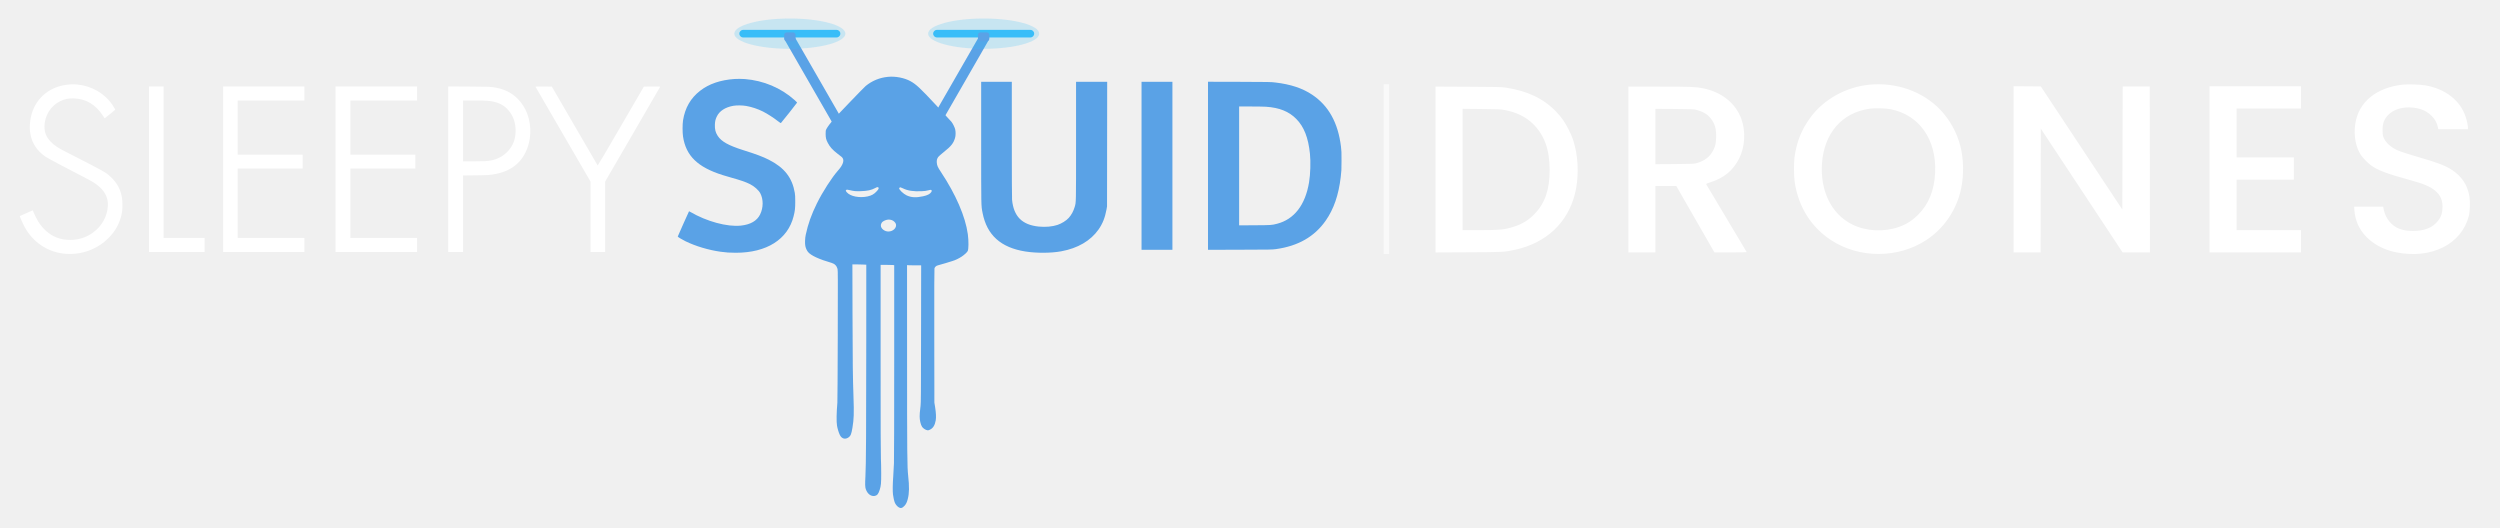
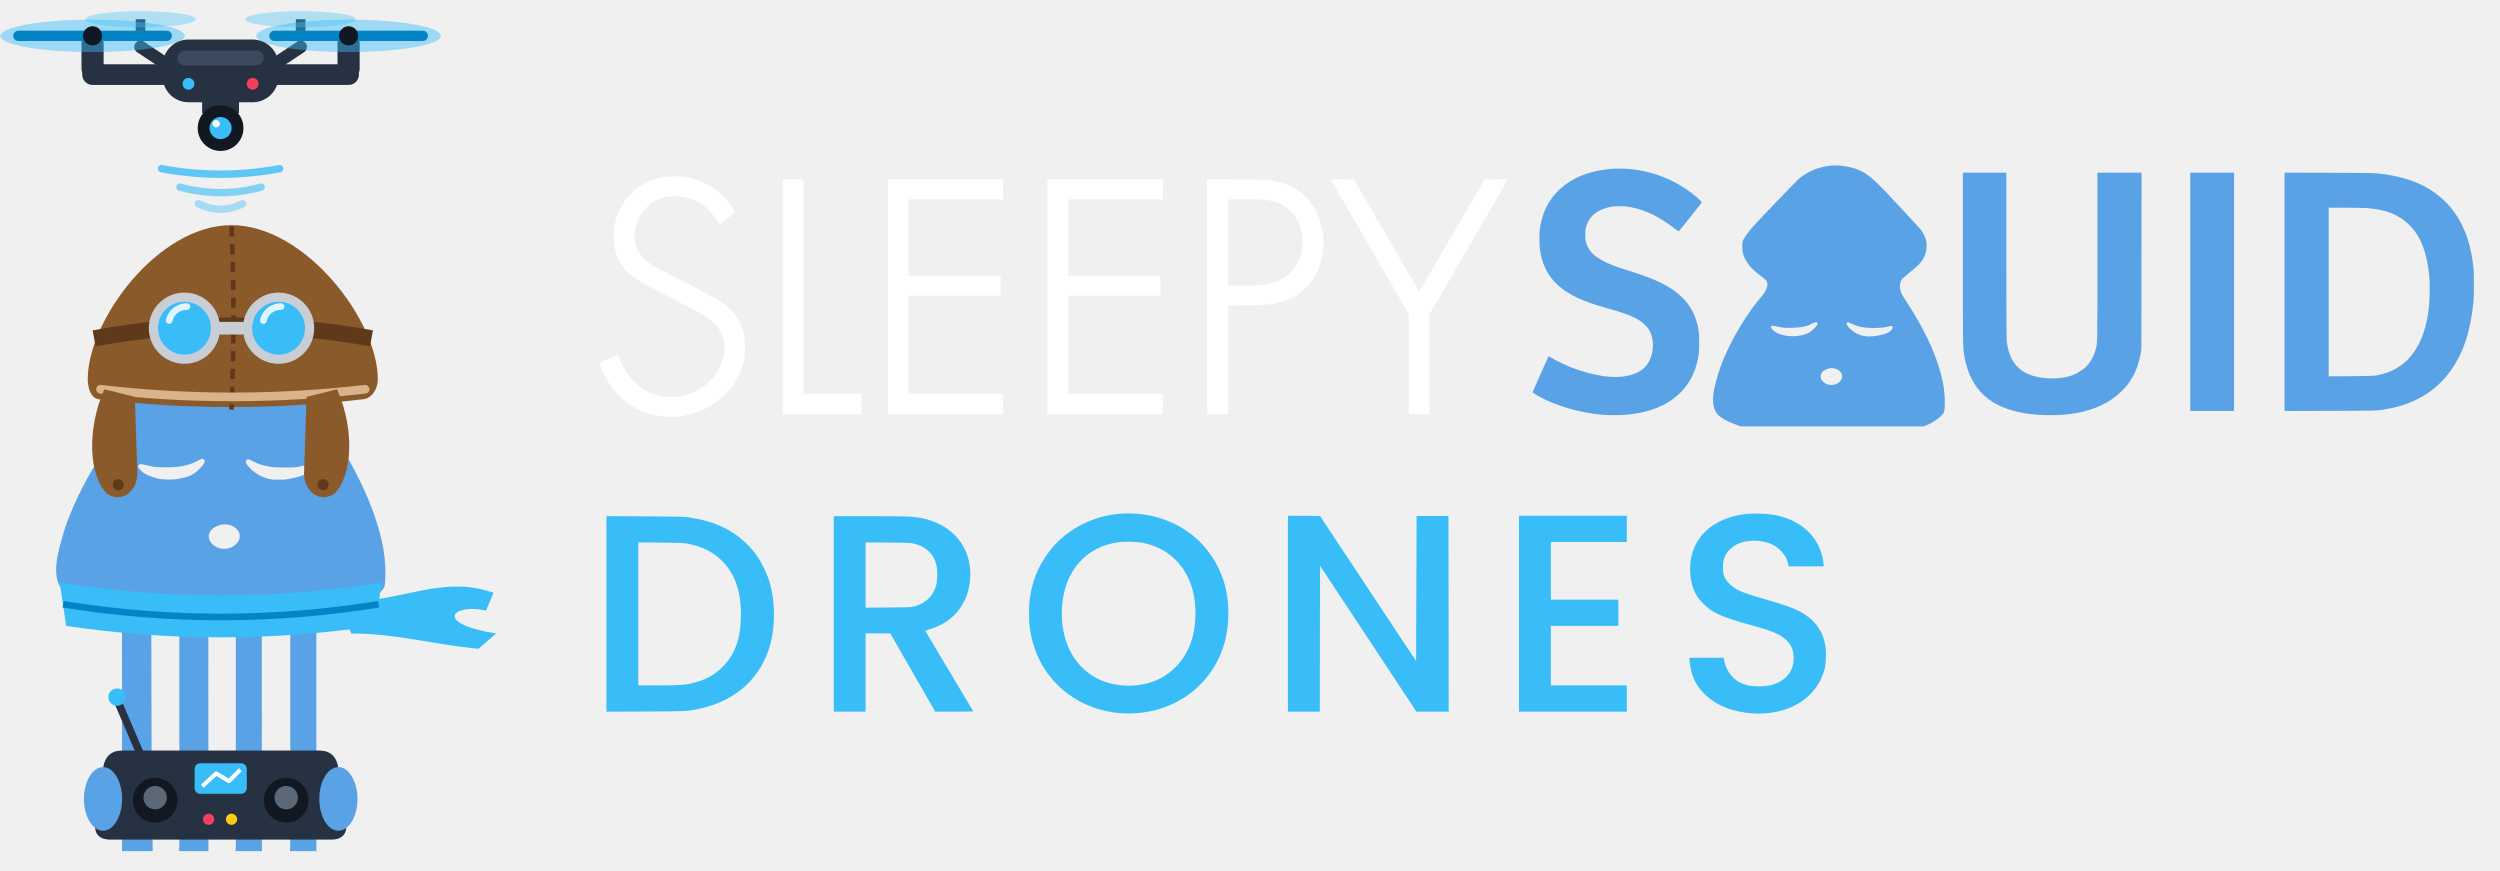
- <svg xmlns="http://www.w3.org/2000/svg" viewBox="-80 -309.95 10117.965 2135.95" width="10118" height="2136">
-   <g transform="translate(0.0,0.0) scale(1)" fill="#FFFFFF">
-     <g transform="translate(0,1746) scale(0.1,-0.1)">
-       <path d="M2030 17143 c-129 -12 -237 -27 -310 -44 -709 -162 -1195 -694 -1294 -1414 -32 -236 -28 -396 14 -597 72 -349 271 -639 596 -867 78 -55 1057 -576 1509 -804 291 -146 429 -226 560 -322 326 -240 481 -530 461 -863 -26 -438 -242 -825 -611 -1092 -262 -189 -575 -290 -903 -290 -226 0 -394 31 -580 105 -279 113 -537 339 -720 631 -61 98 -151 276 -193 382 -17 42 -32 78 -34 80 -2 3 -514 -225 -522 -232 -8 -7 79 -214 142 -341 87 -175 160 -292 272 -430 412 -511 1024 -787 1688 -762 432 17 808 139 1170 380 113 76 176 127 293 241 310 301 492 639 569 1056 26 144 24 477 -5 625 -59 310 -182 544 -402 766 -190 191 -256 233 -905 571 -319 167 -699 362 -845 434 -421 208 -579 311 -737 479 -168 177 -243 362 -243 598 0 436 249 841 629 1028 185 91 348 124 566 116 492 -19 871 -246 1171 -701 37 -55 68 -103 70 -105 2 -2 87 66 189 150 103 85 199 164 213 176 l27 21 -24 49 c-12 26 -50 89 -84 138 -322 476 -836 775 -1436 835 -97 9 -213 11 -291 3z M5230 13710 l0 -3350 1125 0 1125 0 0 285 0 285 -830 0 -830 0 0 3065 0 3065 -295 0 -295 0 0 -3350z M8230 13710 l0 -3350 1645 0 1645 0 0 285 0 285 -1350 0 -1350 0 0 1405 0 1405 1315 0 1315 0 0 280 0 280 -1315 0 -1315 0 0 1095 0 1095 1350 0 1350 0 0 285 0 285 -1645 0 -1645 0 0 -3350z M12780 13710 l0 -3350 1650 0 1650 0 0 285 0 285 -1350 0 -1350 0 0 1405 0 1405 1315 0 1315 0 0 280 0 280 -1315 0 -1315 0 0 1095 0 1095 1350 0 1350 0 0 285 0 285 -1650 0 -1650 0 0 -3350z M17340 13711 l0 -3351 300 0 300 0 0 1549 0 1549 488 5 c508 5 612 12 842 58 711 140 1161 561 1335 1249 130 517 39 1107 -235 1521 -268 404 -628 638 -1115 723 -205 36 -262 39 -1087 43 l-828 4 0 -3350z m1600 2768 c343 -28 590 -130 780 -320 243 -244 361 -565 347 -945 -11 -304 -104 -541 -298 -759 -181 -203 -413 -333 -694 -389 -148 -29 -285 -36 -711 -36 l-424 0 0 1230 0 1230 318 2 c381 4 517 1 682 -13z M20873 17048 c2 -7 505 -874 1116 -1925 l1111 -1913 0 -1425 0 -1425 295 0 295 0 0 1424 0 1424 1110 1911 c611 1051 1113 1917 1116 1926 6 14 -30 15 -326 13 l-331 -3 -932 -1603 c-572 -985 -934 -1597 -938 -1590 -4 7 -424 729 -932 1603 l-924 1590 -333 3 c-264 2 -331 0 -327 -10z" />
+ <svg xmlns="http://www.w3.org/2000/svg" viewBox="0 0 2873 1000" width="2873" height="1000">
+   <g transform="translate(64.3,271.9) scale(0.2924)">
+     <defs>
+       <clipPath id="cdrones">
+         <rect x="-500" y="-2000" width="3000" height="4415" />
+       </clipPath>
+     </defs>
+     <g clip-path="url(#cdrones)">
+       <g fill="#5AA2E6">
+         <g transform="translate(0,3417) scale(0.1,-0.1)">
+           <path d="M6715 34159 c-194 -9 -316 -24 -493 -60 -565 -114 -1065 -365 -1505 -754 -72 -63 -2250 -2338 -2403 -2510 -362 -405 -600 -744 -658 -935 -26 -84 -32 -329 -13 -460 51 -334 208 -645 487 -965 47 -54 124 -132 172 -175 77 -68 404 -325 570 -447 118 -87 178 -197 178 -325 0 -226 -156 -508 -470 -848 -248 -269 -807 -1080 -1168 -1695 -518 -881 -961 -1882 -1165 -2630 -180 -658 -221 -864 -237 -1170 -26 -526 122 -875 470 -1100 131 -85 475 -265 590 -309 394 -149 733 -264 930 -316 244 -65 324 -103 423 -206 64 -67 121 -158 150 -244 l22 -65 3 -5135 c3 -5055 2 -5138 -17 -5355 -11 -121 -23 -283 -26 -360 -3 -77 -15 -275 -26 -440 -24 -338 -28 -751 -10 -945 37 -403 208 -918 357 -1079 75 -81 157 -122 257 -129 140 -9 273 43 378 148 111 112 158 221 208 485 60 314 103 629 133 980 16 191 16 927 0 1290 -34 766 -61 2017 -82 3810 -6 451 -13 2232 -17 3958 l-6 3138 409 -6 c225 -3 473 -8 552 -11 l142 -6 0 -7677 c0 -8251 2 -7881 -50 -8971 -11 -228 -23 -505 -26 -615 -15 -451 50 -654 284 -897 142 -148 317 -200 512 -154 66 16 81 25 128 70 93 89 143 175 195 337 79 243 105 380 138 714 5 61 13 283 16 495 4 312 1 467 -17 820 -14 286 -25 673 -30 1130 -5 382 -9 3853 -9 7713 l-1 7017 158 0 c86 0 329 -3 540 -7 l382 -6 0 -7621 c0 -8268 1 -8032 -55 -8891 -14 -214 -30 -437 -35 -495 -32 -352 -40 -810 -20 -1050 29 -333 122 -717 208 -860 112 -184 274 -318 404 -336 79 -11 198 54 298 162 54 58 130 163 158 219 34 69 100 265 131 390 56 228 72 371 78 700 6 333 -3 476 -62 1045 -19 179 -39 381 -45 450 -6 69 -16 177 -22 240 -9 87 -13 2050 -15 8073 l-3 7959 397 -6 c219 -4 471 -9 561 -12 l162 -6 0 -5137 c-1 -5568 1 -5433 -55 -6011 -14 -146 -32 -319 -40 -385 -22 -172 -31 -526 -16 -655 29 -253 114 -506 211 -629 115 -145 346 -258 474 -231 170 35 348 181 440 360 93 180 141 362 156 595 14 219 1 369 -70 855 -83 567 -75 -75 -75 5780 l0 5215 26 56 c55 118 137 176 291 210 138 30 346 89 598 170 124 39 277 87 340 106 258 77 350 107 440 145 387 164 789 454 944 680 45 66 50 89 67 320 24 327 1 781 -60 1158 -225 1393 -990 3119 -2152 4850 -191 286 -219 341 -266 527 -24 90 -28 129 -28 238 0 119 3 137 29 210 35 96 82 173 145 239 25 27 201 173 391 324 511 409 613 516 754 792 128 251 166 385 173 615 4 109 1 179 -11 257 -37 248 -161 525 -331 738 -96 120 -2144 2313 -2283 2445 -127 120 -382 348 -527 471 -156 133 -400 280 -630 381 -250 109 -502 181 -780 222 -132 19 -415 43 -473 39 -15 -1 -94 -5 -177 -9z m-925 -8734 c111 -57 70 -164 -154 -393 -127 -130 -274 -228 -433 -288 -90 -34 -345 -90 -498 -110 -174 -22 -490 -15 -650 15 -150 28 -347 96 -491 169 -135 69 -179 104 -270 210 -76 89 -83 124 -35 173 38 38 57 37 255 -7 391 -88 377 -86 681 -91 333 -6 531 6 751 46 277 50 419 100 683 241 103 54 117 58 161 35z m1909 -64 c236 -131 470 -204 800 -248 101 -14 203 -17 511 -17 432 0 434 1 738 76 127 31 212 48 228 44 14 -4 37 -18 50 -31 38 -38 33 -90 -17 -164 -124 -186 -329 -276 -849 -373 -166 -31 -187 -33 -410 -32 -207 0 -248 2 -345 23 -284 60 -528 189 -736 389 -198 189 -250 296 -178 363 48 45 83 40 208 -30z m-889 -2521 c177 -46 320 -153 383 -288 26 -57 31 -78 31 -147 0 -89 -24 -169 -71 -233 -120 -164 -277 -253 -483 -272 -111 -10 -206 4 -306 44 -360 146 -470 501 -226 728 90 83 256 162 382 181 75 12 220 5 290 -13z" />
+         </g>
+       </g>
+       <circle cx="317" cy="2414" r="57" fill="#5AA2E6" />
+       <circle cx="541" cy="2414" r="57" fill="#5AA2E6" />
+       <circle cx="757" cy="2414" r="51" fill="#5AA2E6" />
+       <circle cx="971" cy="2414" r="51" fill="#5AA2E6" />
+       <g transform="translate(647 -470) scale(1.45) translate(-647 470)">
+         <line x1="430" y1="-685" x2="430" y2="-735" stroke="#263241" stroke-width="26" />
+         <ellipse cx="430" cy="-735" rx="150" ry="22" fill="#38BDF8" opacity="0.35" />
+         <line x1="864" y1="-685" x2="864" y2="-735" stroke="#263241" stroke-width="26" />
+         <ellipse cx="864" cy="-735" rx="150" ry="22" fill="#38BDF8" opacity="0.35" />
+         <path d="M300 -585 L994 -585" stroke="#263241" stroke-width="56" stroke-linecap="round" />
+         <path d="M430 -660 L520 -600 M864 -660 L774 -600" stroke="#263241" stroke-width="34" stroke-linecap="round" />
+         <rect x="270" y="-690" width="60" height="110" rx="20" fill="#263241" />
+         <ellipse cx="300" cy="-690" rx="250" ry="44" fill="#38BDF8" opacity=".45" />
+         <rect x="85" y="-704" width="430" height="28" rx="14" fill="#0284C7" />
+         <circle cx="300" cy="-690" r="26" fill="#111821" />
+         <rect x="964" y="-690" width="60" height="110" rx="20" fill="#263241" />
+         <ellipse cx="994" cy="-690" rx="250" ry="44" fill="#38BDF8" opacity=".45" />
+         <rect x="779" y="-704" width="430" height="28" rx="14" fill="#0284C7" />
+         <circle cx="994" cy="-690" r="26" fill="#111821" />
+         <rect x="490" y="-680" width="314" height="170" rx="70" fill="#263241" />
+         <rect x="530" y="-650" width="234" height="40" rx="20" fill="#3B4A5E" />
+         <circle cx="560" cy="-560" r="16" fill="#38BDF8" />
+         <circle cx="734" cy="-560" r="16" fill="#F43F5E" />
+         <rect x="597" y="-520" width="100" height="40" fill="#263241" />
+         <circle cx="647" cy="-440" r="62" fill="#111821" />
+         <circle cx="647" cy="-440" r="30" fill="#38BDF8" />
+         <circle cx="635" cy="-452" r="10" fill="#fff" />
+         <path d="M487 -330 Q647 -300 807 -330" stroke="#38BDF8" stroke-width="20" fill="none" stroke-linecap="round" opacity="0.8" />
+         <path d="M537 -280 Q647 -250 757 -280" stroke="#38BDF8" stroke-width="20" fill="none" stroke-linecap="round" opacity="0.6" />
+         <path d="M587 -235 Q647 -205 707 -235" stroke="#38BDF8" stroke-width="20" fill="none" stroke-linecap="round" opacity="0.4" />
+       </g>
+       <path d="M125 560 C125 330 400 -45 690 -45 C980 -45 1265 330 1265 560 C1265 600 1240 640 1200 640 Q690 700 175 640 C140 640 125 600 125 560 Z" fill="#8B5A2B" />
+       <path d="M690 -40 Q705 300 690 680" stroke="#5E3A1A" stroke-width="18" fill="none" stroke-dasharray="40 30" />
+       <path d="M175 600 Q690 660 1215 600" stroke="#D9B48A" stroke-width="34" fill="none" stroke-linecap="round" />
+       <path d="M190 600 C120 760 130 940 200 1010 C260 1050 320 1000 320 930 L310 630 Z" fill="#8B5A2B" />
+       <circle cx="245" cy="975" r="22" fill="#5E3A1A" />
+       <path d="M1105 600 C1175 760 1165 940 1095 1010 C1035 1050 975 1000 975 930 L985 630 Z" fill="#8B5A2B" />
+       <circle cx="1050" cy="975" r="22" fill="#5E3A1A" />
+       <path d="M150 400 Q690 300 1240 400" stroke="#5E3A1A" stroke-width="64" fill="none" />
+       <circle cx="505" cy="360" r="140" fill="#C9CED6" />
+       <circle cx="505" cy="360" r="104" fill="#38BDF8" />
+       <path d="M445 330 A70 70 0 0 1 515 275" stroke="#fff" stroke-width="26" fill="none" stroke-linecap="round" opacity=".85" />
+       <circle cx="875" cy="360" r="140" fill="#C9CED6" />
+       <circle cx="875" cy="360" r="104" fill="#38BDF8" />
+       <path d="M815 330 A70 70 0 0 1 885 275" stroke="#fff" stroke-width="26" fill="none" stroke-linecap="round" opacity=".85" />
+       <rect x="630" y="335" width="120" height="50" rx="20" fill="#C9CED6" />
+       <path d="M1120 1440 C1380 1430 1520 1330 1720 1400 L1690 1470 C1560 1440 1480 1520 1730 1560 L1660 1620 C1460 1600 1340 1560 1160 1560 Z" fill="#38BDF8" />
+       <path d="M15 1360 Q647 1460 1280 1360 L1255 1530 Q647 1620 40 1530 Z" fill="#38BDF8" />
+       <path d="M28 1445 Q647 1545 1268 1445" stroke="#0284C7" stroke-width="26" fill="none" />
+       <line x1="330" y1="2030" x2="240" y2="1820" stroke="#263241" stroke-width="30" stroke-linecap="round" />
+       <circle cx="240" cy="1810" r="34" fill="#38BDF8" />
+       <path d="M260 2020 H1035 Q1100 2020 1110 2090 L1140 2300 Q1150 2370 1080 2370 H215 Q145 2370 155 2300 L185 2090 Q195 2020 260 2020 Z" fill="#263241" />
+       <rect x="545" y="2070" width="205" height="120" rx="22" fill="#38BDF8" />
+       <path d="M575 2160 L630 2110 L680 2140 L725 2095" stroke="#fff" stroke-width="16" fill="none" stroke-linejoin="round" />
+       <circle cx="390" cy="2215" r="88" fill="#111821" />
+       <circle cx="390" cy="2205" r="46" fill="#5B6878" />
+       <circle cx="905" cy="2215" r="88" fill="#111821" />
+       <circle cx="905" cy="2205" r="46" fill="#5B6878" />
+       <circle cx="600" cy="2290" r="22" fill="#F43F5E" />
+       <circle cx="690" cy="2290" r="22" fill="#FACC15" />
+       <ellipse cx="185" cy="2210" rx="75" ry="125" fill="#5AA2E6" />
+       <ellipse cx="1110" cy="2210" rx="75" ry="125" fill="#5AA2E6" />
    </g>
  </g>
-   <g transform="translate(0.0,0.0) scale(1)" fill="#5AA2E6">
-     <g transform="translate(0,1746) scale(0.1,-0.1)">
-       <path d="M35139 17450 c-338 -33 -636 -154 -901 -368 -64 -51 -1164 -1195 -1316 -1369 -106 -120 -232 -291 -272 -369 -35 -69 -35 -69 -35 -204 0 -156 18 -228 88 -364 85 -163 195 -286 393 -437 76 -57 152 -116 169 -132 125 -106 72 -302 -147 -547 -250 -281 -627 -867 -858 -1335 -223 -452 -358 -833 -451 -1271 -30 -140 -37 -357 -15 -455 19 -88 60 -177 107 -236 114 -142 451 -298 956 -443 125 -36 206 -119 240 -247 14 -52 15 -347 9 -2673 -4 -1477 -11 -2665 -16 -2730 -36 -435 -41 -774 -14 -941 17 -108 67 -274 112 -368 72 -155 212 -198 347 -109 90 60 122 136 164 389 59 359 67 588 43 1269 -27 781 -34 1316 -39 3298 l-5 2052 144 0 c80 0 206 -3 281 -7 l137 -6 -1 -3141 c-1 -3586 -9 -4982 -34 -5431 -17 -321 -14 -427 16 -514 67 -194 216 -304 369 -271 92 20 142 82 193 245 52 167 62 267 61 665 0 201 -5 471 -12 600 -9 176 -12 1190 -12 4037 l0 3803 223 0 c122 0 246 -3 275 -6 l52 -7 0 -3871 c0 -2334 -4 -3980 -10 -4146 -6 -151 -19 -396 -30 -545 -22 -300 -26 -577 -9 -723 12 -109 49 -268 78 -333 26 -63 91 -141 147 -177 83 -56 147 -41 238 54 62 65 102 145 135 276 61 234 65 501 16 948 -39 355 -44 811 -44 4899 l-1 3623 31 -6 c17 -3 146 -6 286 -6 l254 0 -4 -2767 c-3 -2497 -5 -2782 -20 -2913 -32 -284 -37 -336 -37 -430 0 -157 39 -329 96 -421 39 -62 140 -130 217 -144 29 -6 49 -1 99 23 130 61 204 178 238 376 22 126 13 307 -26 551 l-28 170 -4 2700 c-2 1878 0 2711 8 2736 5 20 27 53 47 72 29 29 52 39 127 58 50 12 170 46 266 76 96 30 220 68 275 85 130 38 265 103 389 185 107 71 214 170 241 224 39 75 41 409 5 679 -98 715 -483 1606 -1090 2521 -130 195 -157 258 -167 386 -7 83 11 152 58 219 16 24 110 107 216 192 307 245 397 355 464 573 30 93 32 259 6 359 -23 86 -95 232 -150 300 -24 30 -296 325 -604 655 -662 711 -821 859 -1053 988 -246 136 -608 207 -911 177z m-383 -4485 c18 -28 -4 -71 -76 -148 -108 -118 -200 -169 -368 -207 -325 -72 -697 1 -838 165 -50 59 -54 78 -21 99 20 14 33 13 127 -8 192 -44 248 -49 452 -43 276 7 434 42 590 127 78 43 113 47 134 15z m994 -31 c190 -93 419 -128 745 -113 125 5 183 13 264 34 82 21 109 25 127 16 29 -13 31 -43 4 -85 -47 -77 -154 -132 -335 -171 -280 -61 -476 -50 -661 37 -132 62 -304 225 -304 288 0 15 31 40 49 40 9 0 59 -21 111 -46z m-460 -1282 c73 -22 153 -98 170 -162 40 -147 -116 -300 -305 -300 -157 0 -304 117 -305 243 0 45 23 103 53 135 36 38 121 81 188 95 72 15 120 13 199 -11z M28930 17363 c-569 -39 -1032 -196 -1390 -473 -388 -299 -615 -692 -697 -1205 -24 -153 -24 -495 1 -655 119 -777 589 -1234 1596 -1554 96 -30 256 -78 355 -105 365 -101 591 -179 756 -262 177 -88 353 -245 421 -375 127 -242 124 -580 -7 -850 -126 -260 -388 -413 -780 -455 -553 -59 -1384 166 -2048 555 -26 16 -49 27 -51 25 -9 -11 -456 -1013 -456 -1023 0 -17 167 -118 315 -191 409 -199 929 -355 1420 -424 208 -30 373 -41 615 -41 1249 0 2105 541 2339 1479 54 212 66 322 66 591 0 192 -4 269 -18 355 -104 615 -423 1023 -1052 1340 -248 125 -503 221 -1040 390 -591 187 -875 345 -1026 573 -90 137 -124 269 -116 456 6 143 24 221 79 333 107 221 338 371 662 430 136 25 378 22 531 -6 227 -41 467 -121 674 -225 182 -92 438 -257 626 -405 85 -66 91 -69 106 -53 48 49 649 808 649 819 0 6 -46 53 -102 104 -545 489 -1257 790 -2012 849 -119 9 -308 11 -416 3z M38910 14810 c0 -2658 -2 -2566 56 -2865 175 -899 737 -1406 1734 -1564 449 -71 1038 -68 1450 8 672 124 1187 425 1509 881 163 230 265 486 323 810 l22 125 3 2523 3 2522 -630 0 -630 0 0 -2386 c0 -2603 3 -2479 -56 -2682 -49 -167 -132 -321 -239 -440 -101 -112 -287 -228 -457 -285 -209 -70 -486 -94 -759 -67 -674 69 -1014 411 -1079 1084 -6 72 -10 899 -10 2443 l0 2333 -620 0 -620 0 0 -2440z M45400 13850 l0 -3400 625 0 625 0 0 3400 0 3400 -625 0 -625 0 0 -3400z M48090 13850 l0 -3401 1298 4 c1261 3 1301 4 1452 25 895 123 1557 501 2010 1147 329 470 525 1035 612 1770 29 246 31 281 32 650 1 350 -1 409 -22 580 -118 968 -501 1657 -1168 2103 -393 262 -874 421 -1489 493 -185 22 -224 23 -1457 27 l-1268 3 0 -3401z m2345 2390 c545 -37 928 -190 1226 -492 314 -317 487 -756 555 -1408 34 -329 19 -825 -36 -1158 -150 -915 -601 -1500 -1295 -1678 -217 -56 -233 -57 -907 -61 l-628 -4 0 2405 0 2406 468 0 c257 0 535 -5 617 -10z" />
+   <g transform="translate(688.9,190.0) scale(0.40268)" fill="#FFFFFF">
+     <defs>
+       <clipPath id="clgray688190">
+         <rect width="5350.0" height="745" />
+       </clipPath>
+     </defs>
+     <g clip-path="url(#clgray688190)">
+       <g transform="translate(0,1746) scale(0.1,-0.1)">
+         <path d="M2030 17143 c-129 -12 -237 -27 -310 -44 -709 -162 -1195 -694 -1294 -1414 -32 -236 -28 -396 14 -597 72 -349 271 -639 596 -867 78 -55 1057 -576 1509 -804 291 -146 429 -226 560 -322 326 -240 481 -530 461 -863 -26 -438 -242 -825 -611 -1092 -262 -189 -575 -290 -903 -290 -226 0 -394 31 -580 105 -279 113 -537 339 -720 631 -61 98 -151 276 -193 382 -17 42 -32 78 -34 80 -2 3 -514 -225 -522 -232 -8 -7 79 -214 142 -341 87 -175 160 -292 272 -430 412 -511 1024 -787 1688 -762 432 17 808 139 1170 380 113 76 176 127 293 241 310 301 492 639 569 1056 26 144 24 477 -5 625 -59 310 -182 544 -402 766 -190 191 -256 233 -905 571 -319 167 -699 362 -845 434 -421 208 -579 311 -737 479 -168 177 -243 362 -243 598 0 436 249 841 629 1028 185 91 348 124 566 116 492 -19 871 -246 1171 -701 37 -55 68 -103 70 -105 2 -2 87 66 189 150 103 85 199 164 213 176 l27 21 -24 49 c-12 26 -50 89 -84 138 -322 476 -836 775 -1436 835 -97 9 -213 11 -291 3z M5230 13710 l0 -3350 1125 0 1125 0 0 285 0 285 -830 0 -830 0 0 3065 0 3065 -295 0 -295 0 0 -3350z M8230 13710 l0 -3350 1645 0 1645 0 0 285 0 285 -1350 0 -1350 0 0 1405 0 1405 1315 0 1315 0 0 280 0 280 -1315 0 -1315 0 0 1095 0 1095 1350 0 1350 0 0 285 0 285 -1645 0 -1645 0 0 -3350z M12780 13710 l0 -3350 1650 0 1650 0 0 285 0 285 -1350 0 -1350 0 0 1405 0 1405 1315 0 1315 0 0 280 0 280 -1315 0 -1315 0 0 1095 0 1095 1350 0 1350 0 0 285 0 285 -1650 0 -1650 0 0 -3350z M17340 13711 l0 -3351 300 0 300 0 0 1549 0 1549 488 5 c508 5 612 12 842 58 711 140 1161 561 1335 1249 130 517 39 1107 -235 1521 -268 404 -628 638 -1115 723 -205 36 -262 39 -1087 43 l-828 4 0 -3350z m1600 2768 c343 -28 590 -130 780 -320 243 -244 361 -565 347 -945 -11 -304 -104 -541 -298 -759 -181 -203 -413 -333 -694 -389 -148 -29 -285 -36 -711 -36 l-424 0 0 1230 0 1230 318 2 c381 4 517 1 682 -13z M20873 17048 c2 -7 505 -874 1116 -1925 l1111 -1913 0 -1425 0 -1425 295 0 295 0 0 1424 0 1424 1110 1911 c611 1051 1113 1917 1116 1926 6 14 -30 15 -326 13 l-331 -3 -932 -1603 c-572 -985 -934 -1597 -938 -1590 -4 7 -424 729 -932 1603 l-924 1590 -333 3 c-264 2 -331 0 -327 -10z" />
+       </g>
    </g>
  </g>
-   <g transform="translate(3178,0) scale(0.511)">
-     <line x1="300" y1="430" x2="-120" y2="-300" stroke="#5AA2E6" stroke-width="80" stroke-linecap="round" />
-     <ellipse cx="-120" cy="-340" rx="440" ry="120" fill="#38BDF8" opacity=".22" />
-     <rect x="-520" y="-370" width="800" height="60" rx="30" fill="#38BDF8" />
-     <rect x="-165" y="-350" width="90" height="70" rx="20" fill="#5AA2E6" />
-     <line x1="995" y1="430" x2="1415" y2="-300" stroke="#5AA2E6" stroke-width="80" stroke-linecap="round" />
-     <ellipse cx="1415" cy="-340" rx="440" ry="120" fill="#38BDF8" opacity=".22" />
-     <rect x="1015" y="-370" width="800" height="60" rx="30" fill="#38BDF8" />
-     <rect x="1370" y="-350" width="90" height="70" rx="20" fill="#5AA2E6" />
+   <g transform="translate(688.9,190.0) scale(0.40268)" fill="#5AA2E6">
+     <defs>
+       <clipPath id="clblue688190">
+         <rect width="5350.0" height="745" />
+       </clipPath>
+     </defs>
+     <g clip-path="url(#clblue688190)">
+       <g transform="translate(0,1746) scale(0.1,-0.1)">
+         <path d="M35139 17450 c-338 -33 -636 -154 -901 -368 -64 -51 -1164 -1195 -1316 -1369 -106 -120 -232 -291 -272 -369 -35 -69 -35 -69 -35 -204 0 -156 18 -228 88 -364 85 -163 195 -286 393 -437 76 -57 152 -116 169 -132 125 -106 72 -302 -147 -547 -250 -281 -627 -867 -858 -1335 -223 -452 -358 -833 -451 -1271 -30 -140 -37 -357 -15 -455 19 -88 60 -177 107 -236 114 -142 451 -298 956 -443 125 -36 206 -119 240 -247 14 -52 15 -347 9 -2673 -4 -1477 -11 -2665 -16 -2730 -36 -435 -41 -774 -14 -941 17 -108 67 -274 112 -368 72 -155 212 -198 347 -109 90 60 122 136 164 389 59 359 67 588 43 1269 -27 781 -34 1316 -39 3298 l-5 2052 144 0 c80 0 206 -3 281 -7 l137 -6 -1 -3141 c-1 -3586 -9 -4982 -34 -5431 -17 -321 -14 -427 16 -514 67 -194 216 -304 369 -271 92 20 142 82 193 245 52 167 62 267 61 665 0 201 -5 471 -12 600 -9 176 -12 1190 -12 4037 l0 3803 223 0 c122 0 246 -3 275 -6 l52 -7 0 -3871 c0 -2334 -4 -3980 -10 -4146 -6 -151 -19 -396 -30 -545 -22 -300 -26 -577 -9 -723 12 -109 49 -268 78 -333 26 -63 91 -141 147 -177 83 -56 147 -41 238 54 62 65 102 145 135 276 61 234 65 501 16 948 -39 355 -44 811 -44 4899 l-1 3623 31 -6 c17 -3 146 -6 286 -6 l254 0 -4 -2767 c-3 -2497 -5 -2782 -20 -2913 -32 -284 -37 -336 -37 -430 0 -157 39 -329 96 -421 39 -62 140 -130 217 -144 29 -6 49 -1 99 23 130 61 204 178 238 376 22 126 13 307 -26 551 l-28 170 -4 2700 c-2 1878 0 2711 8 2736 5 20 27 53 47 72 29 29 52 39 127 58 50 12 170 46 266 76 96 30 220 68 275 85 130 38 265 103 389 185 107 71 214 170 241 224 39 75 41 409 5 679 -98 715 -483 1606 -1090 2521 -130 195 -157 258 -167 386 -7 83 11 152 58 219 16 24 110 107 216 192 307 245 397 355 464 573 30 93 32 259 6 359 -23 86 -95 232 -150 300 -24 30 -296 325 -604 655 -662 711 -821 859 -1053 988 -246 136 -608 207 -911 177z m-383 -4485 c18 -28 -4 -71 -76 -148 -108 -118 -200 -169 -368 -207 -325 -72 -697 1 -838 165 -50 59 -54 78 -21 99 20 14 33 13 127 -8 192 -44 248 -49 452 -43 276 7 434 42 590 127 78 43 113 47 134 15z m994 -31 c190 -93 419 -128 745 -113 125 5 183 13 264 34 82 21 109 25 127 16 29 -13 31 -43 4 -85 -47 -77 -154 -132 -335 -171 -280 -61 -476 -50 -661 37 -132 62 -304 225 -304 288 0 15 31 40 49 40 9 0 59 -21 111 -46z m-460 -1282 c73 -22 153 -98 170 -162 40 -147 -116 -300 -305 -300 -157 0 -304 117 -305 243 0 45 23 103 53 135 36 38 121 81 188 95 72 15 120 13 199 -11z M28930 17363 c-569 -39 -1032 -196 -1390 -473 -388 -299 -615 -692 -697 -1205 -24 -153 -24 -495 1 -655 119 -777 589 -1234 1596 -1554 96 -30 256 -78 355 -105 365 -101 591 -179 756 -262 177 -88 353 -245 421 -375 127 -242 124 -580 -7 -850 -126 -260 -388 -413 -780 -455 -553 -59 -1384 166 -2048 555 -26 16 -49 27 -51 25 -9 -11 -456 -1013 -456 -1023 0 -17 167 -118 315 -191 409 -199 929 -355 1420 -424 208 -30 373 -41 615 -41 1249 0 2105 541 2339 1479 54 212 66 322 66 591 0 192 -4 269 -18 355 -104 615 -423 1023 -1052 1340 -248 125 -503 221 -1040 390 -591 187 -875 345 -1026 573 -90 137 -124 269 -116 456 6 143 24 221 79 333 107 221 338 371 662 430 136 25 378 22 531 -6 227 -41 467 -121 674 -225 182 -92 438 -257 626 -405 85 -66 91 -69 106 -53 48 49 649 808 649 819 0 6 -46 53 -102 104 -545 489 -1257 790 -2012 849 -119 9 -308 11 -416 3z M38910 14810 c0 -2658 -2 -2566 56 -2865 175 -899 737 -1406 1734 -1564 449 -71 1038 -68 1450 8 672 124 1187 425 1509 881 163 230 265 486 323 810 l22 125 3 2523 3 2522 -630 0 -630 0 0 -2386 c0 -2603 3 -2479 -56 -2682 -49 -167 -132 -321 -239 -440 -101 -112 -287 -228 -457 -285 -209 -70 -486 -94 -759 -67 -674 69 -1014 411 -1079 1084 -6 72 -10 899 -10 2443 l0 2333 -620 0 -620 0 0 -2440z M45400 13850 l0 -3400 625 0 625 0 0 3400 0 3400 -625 0 -625 0 0 -3400z M48090 13850 l0 -3401 1298 4 c1261 3 1301 4 1452 25 895 123 1557 501 2010 1147 329 470 525 1035 612 1770 29 246 31 281 32 650 1 350 -1 409 -22 580 -118 968 -501 1657 -1168 2103 -393 262 -874 421 -1489 493 -185 22 -224 23 -1457 27 l-1268 3 0 -3401z m2345 2390 c545 -37 928 -190 1226 -492 314 -317 487 -756 555 -1408 34 -329 19 -825 -36 -1158 -150 -915 -601 -1500 -1295 -1678 -217 -56 -233 -57 -907 -61 l-628 -4 0 2405 0 2406 468 0 c257 0 535 -5 617 -10z" />
+       </g>
+     </g>
  </g>
-   <rect x="5520" y="31" width="22" height="687" fill="#FFFFFF" opacity=".6" />
-   <g transform="translate(5730.0,31.0) scale(1.6089)" fill="#FFFFFF">
-     <g transform="translate(0,427) scale(0.1,-0.1)">
-       <path d="M10905 4258 c-584 -59 -1140 -368 -1472 -820 -227 -307 -351 -615 -404 -1008 -19 -139 -17 -478 5 -620 93 -623 413 -1134 916 -1462 707 -463 1681 -463 2390 0 455 296 777 775 884 1315 68 338 59 735 -23 1053 -87 338 -264 659 -501 908 -443 466 -1113 703 -1795 634z m546 -617 c719 -145 1149 -757 1116 -1586 -19 -449 -160 -801 -431 -1070 -146 -145 -293 -238 -481 -305 -375 -133 -829 -109 -1170 61 -272 136 -475 347 -611 633 -122 259 -177 580 -154 904 54 762 503 1277 1198 1377 132 19 404 12 533 -14z M24330 4260 c-668 -73 -1113 -440 -1195 -987 -44 -294 12 -593 148 -792 49 -71 166 -190 247 -250 164 -122 405 -214 965 -366 358 -98 522 -166 647 -270 130 -108 188 -233 188 -404 0 -150 -31 -249 -113 -356 -129 -169 -338 -255 -624 -255 -143 0 -241 15 -343 52 -196 72 -350 255 -396 476 l-17 82 -365 0 -365 0 6 -92 c8 -121 47 -272 96 -375 165 -344 517 -594 961 -682 878 -174 1634 203 1820 909 32 120 39 359 16 500 -48 283 -184 492 -431 660 -157 106 -385 195 -827 320 -256 73 -470 143 -557 182 -154 69 -279 180 -333 295 -28 60 -32 79 -36 178 -7 195 38 317 159 429 111 103 256 159 443 172 110 8 252 -9 356 -42 215 -68 393 -251 431 -445 l12 -59 373 0 374 0 0 34 c0 52 -28 188 -57 274 -137 415 -508 705 -1012 793 -134 24 -435 33 -571 19z M14540 2130 l0 -2090 340 0 340 0 2 1556 3 1557 1029 -1557 1028 -1556 344 0 344 0 -2 2088 -3 2087 -340 0 -340 0 -5 -1548 -5 -1548 -1025 1548 -1025 1548 -343 3 -342 2 0 -2090z M19470 2130 l0 -2090 1150 0 1150 0 0 280 0 280 -810 0 -810 0 0 635 0 635 720 0 720 0 0 280 0 280 -720 0 -720 0 0 615 0 615 810 0 810 0 0 280 0 280 -1150 0 -1150 0 0 -2090z M0 2125 l0 -2086 828 4 c896 4 907 5 1172 63 782 172 1320 674 1505 1403 94 370 93 832 -1 1205 -40 162 -71 242 -154 411 -95 190 -179 312 -315 453 -318 332 -725 526 -1275 608 -99 15 -228 18 -937 21 l-823 4 0 -2086z m1736 1497 c295 -56 524 -166 705 -339 292 -279 429 -653 429 -1171 0 -494 -117 -835 -383 -1109 -148 -153 -319 -256 -534 -322 -228 -70 -346 -81 -858 -81 l-415 0 0 1526 0 1526 473 -5 c426 -4 483 -6 583 -25z M4850 2125 l0 -2085 340 0 340 0 0 835 0 835 263 0 263 0 479 -835 480 -835 408 0 c225 0 406 3 404 7 -18 32 -1003 1683 -1014 1699 -13 20 -10 22 102 58 344 110 572 300 723 601 145 291 167 677 56 987 -144 401 -495 682 -969 777 -186 37 -296 41 -1097 41 l-778 0 0 -2085z m1725 1497 c163 -45 274 -114 352 -217 103 -135 138 -265 130 -479 -5 -152 -17 -207 -69 -311 -81 -165 -217 -272 -416 -328 -73 -20 -101 -21 -559 -25 l-483 -3 0 696 0 696 483 -3 c461 -4 486 -5 562 -26z" />
+   <g transform="translate(696.9,590.0) scale(0.53864)" fill="#38BDF8">
+     <g>
+       <g transform="translate(0,427) scale(0.1,-0.1)">
+         <path d="M10905 4258 c-584 -59 -1140 -368 -1472 -820 -227 -307 -351 -615 -404 -1008 -19 -139 -17 -478 5 -620 93 -623 413 -1134 916 -1462 707 -463 1681 -463 2390 0 455 296 777 775 884 1315 68 338 59 735 -23 1053 -87 338 -264 659 -501 908 -443 466 -1113 703 -1795 634z m546 -617 c719 -145 1149 -757 1116 -1586 -19 -449 -160 -801 -431 -1070 -146 -145 -293 -238 -481 -305 -375 -133 -829 -109 -1170 61 -272 136 -475 347 -611 633 -122 259 -177 580 -154 904 54 762 503 1277 1198 1377 132 19 404 12 533 -14z M24330 4260 c-668 -73 -1113 -440 -1195 -987 -44 -294 12 -593 148 -792 49 -71 166 -190 247 -250 164 -122 405 -214 965 -366 358 -98 522 -166 647 -270 130 -108 188 -233 188 -404 0 -150 -31 -249 -113 -356 -129 -169 -338 -255 -624 -255 -143 0 -241 15 -343 52 -196 72 -350 255 -396 476 l-17 82 -365 0 -365 0 6 -92 c8 -121 47 -272 96 -375 165 -344 517 -594 961 -682 878 -174 1634 203 1820 909 32 120 39 359 16 500 -48 283 -184 492 -431 660 -157 106 -385 195 -827 320 -256 73 -470 143 -557 182 -154 69 -279 180 -333 295 -28 60 -32 79 -36 178 -7 195 38 317 159 429 111 103 256 159 443 172 110 8 252 -9 356 -42 215 -68 393 -251 431 -445 l12 -59 373 0 374 0 0 34 c0 52 -28 188 -57 274 -137 415 -508 705 -1012 793 -134 24 -435 33 -571 19z M14540 2130 l0 -2090 340 0 340 0 2 1556 3 1557 1029 -1557 1028 -1556 344 0 344 0 -2 2088 -3 2087 -340 0 -340 0 -5 -1548 -5 -1548 -1025 1548 -1025 1548 -343 3 -342 2 0 -2090z M19470 2130 l0 -2090 1150 0 1150 0 0 280 0 280 -810 0 -810 0 0 635 0 635 720 0 720 0 0 280 0 280 -720 0 -720 0 0 615 0 615 810 0 810 0 0 280 0 280 -1150 0 -1150 0 0 -2090z M0 2125 l0 -2086 828 4 c896 4 907 5 1172 63 782 172 1320 674 1505 1403 94 370 93 832 -1 1205 -40 162 -71 242 -154 411 -95 190 -179 312 -315 453 -318 332 -725 526 -1275 608 -99 15 -228 18 -937 21 l-823 4 0 -2086z m1736 1497 c295 -56 524 -166 705 -339 292 -279 429 -653 429 -1171 0 -494 -117 -835 -383 -1109 -148 -153 -319 -256 -534 -322 -228 -70 -346 -81 -858 -81 l-415 0 0 1526 0 1526 473 -5 c426 -4 483 -6 583 -25z M4850 2125 l0 -2085 340 0 340 0 0 835 0 835 263 0 263 0 479 -835 480 -835 408 0 c225 0 406 3 404 7 -18 32 -1003 1683 -1014 1699 -13 20 -10 22 102 58 344 110 572 300 723 601 145 291 167 677 56 987 -144 401 -495 682 -969 777 -186 37 -296 41 -1097 41 l-778 0 0 -2085z m1725 1497 c163 -45 274 -114 352 -217 103 -135 138 -265 130 -479 -5 -152 -17 -207 -69 -311 -81 -165 -217 -272 -416 -328 -73 -20 -101 -21 -559 -25 l-483 -3 0 696 0 696 483 -3 c461 -4 486 -5 562 -26z" />
+       </g>
    </g>
  </g>
</svg>
